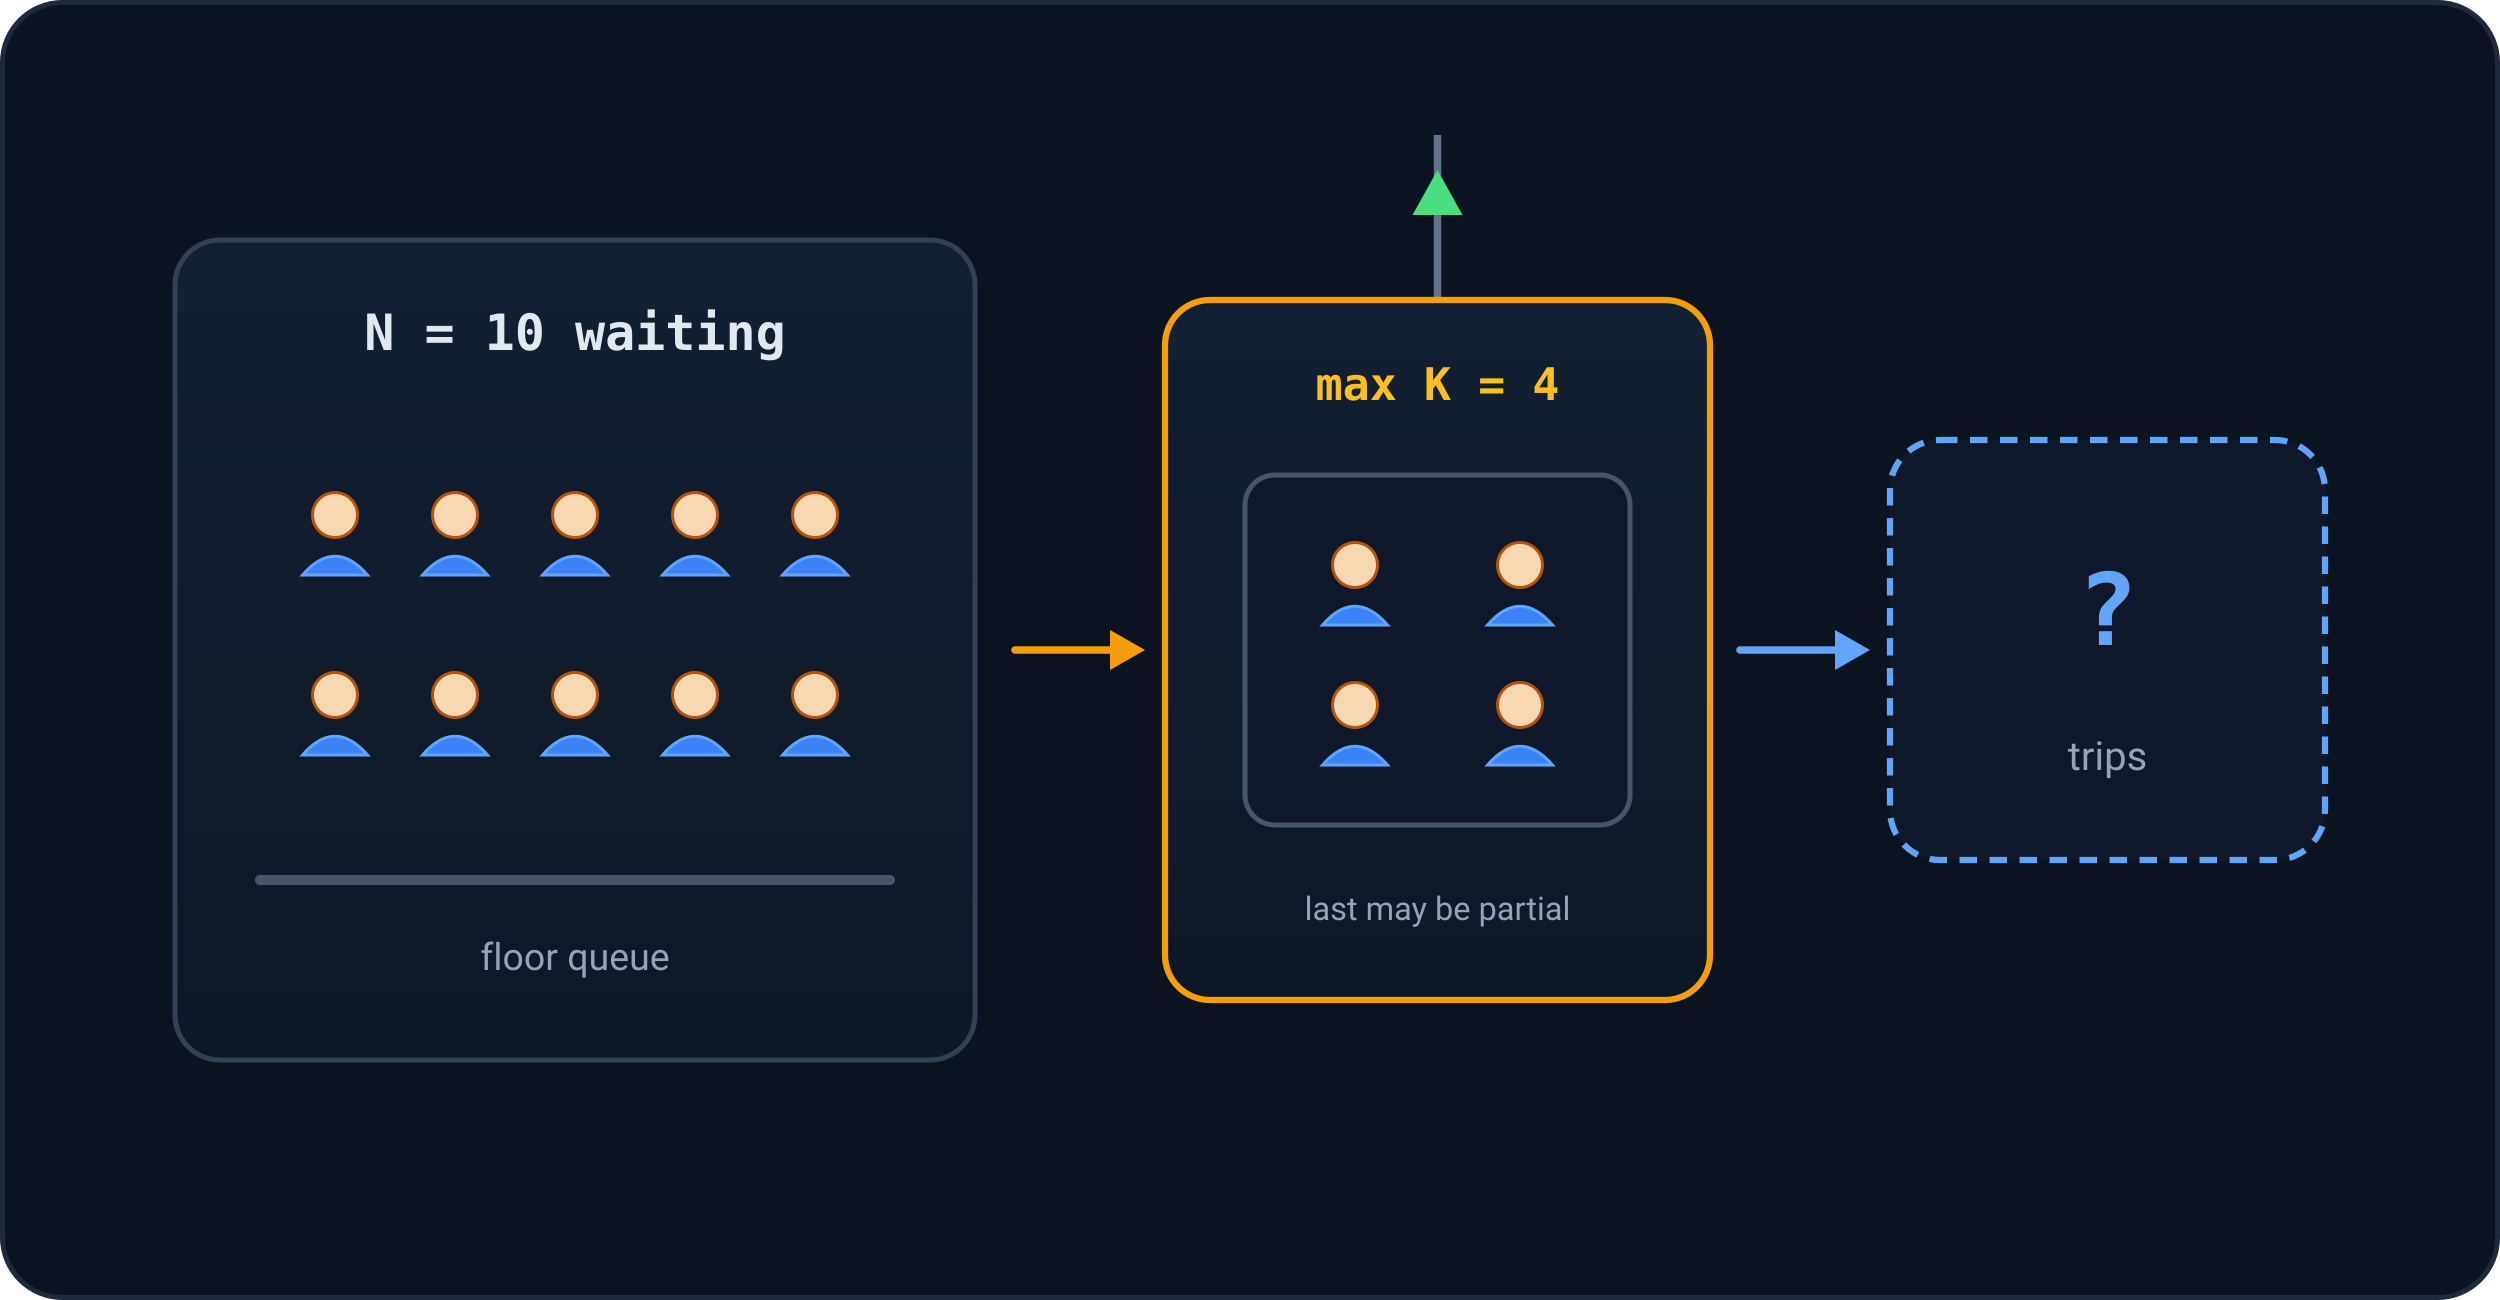
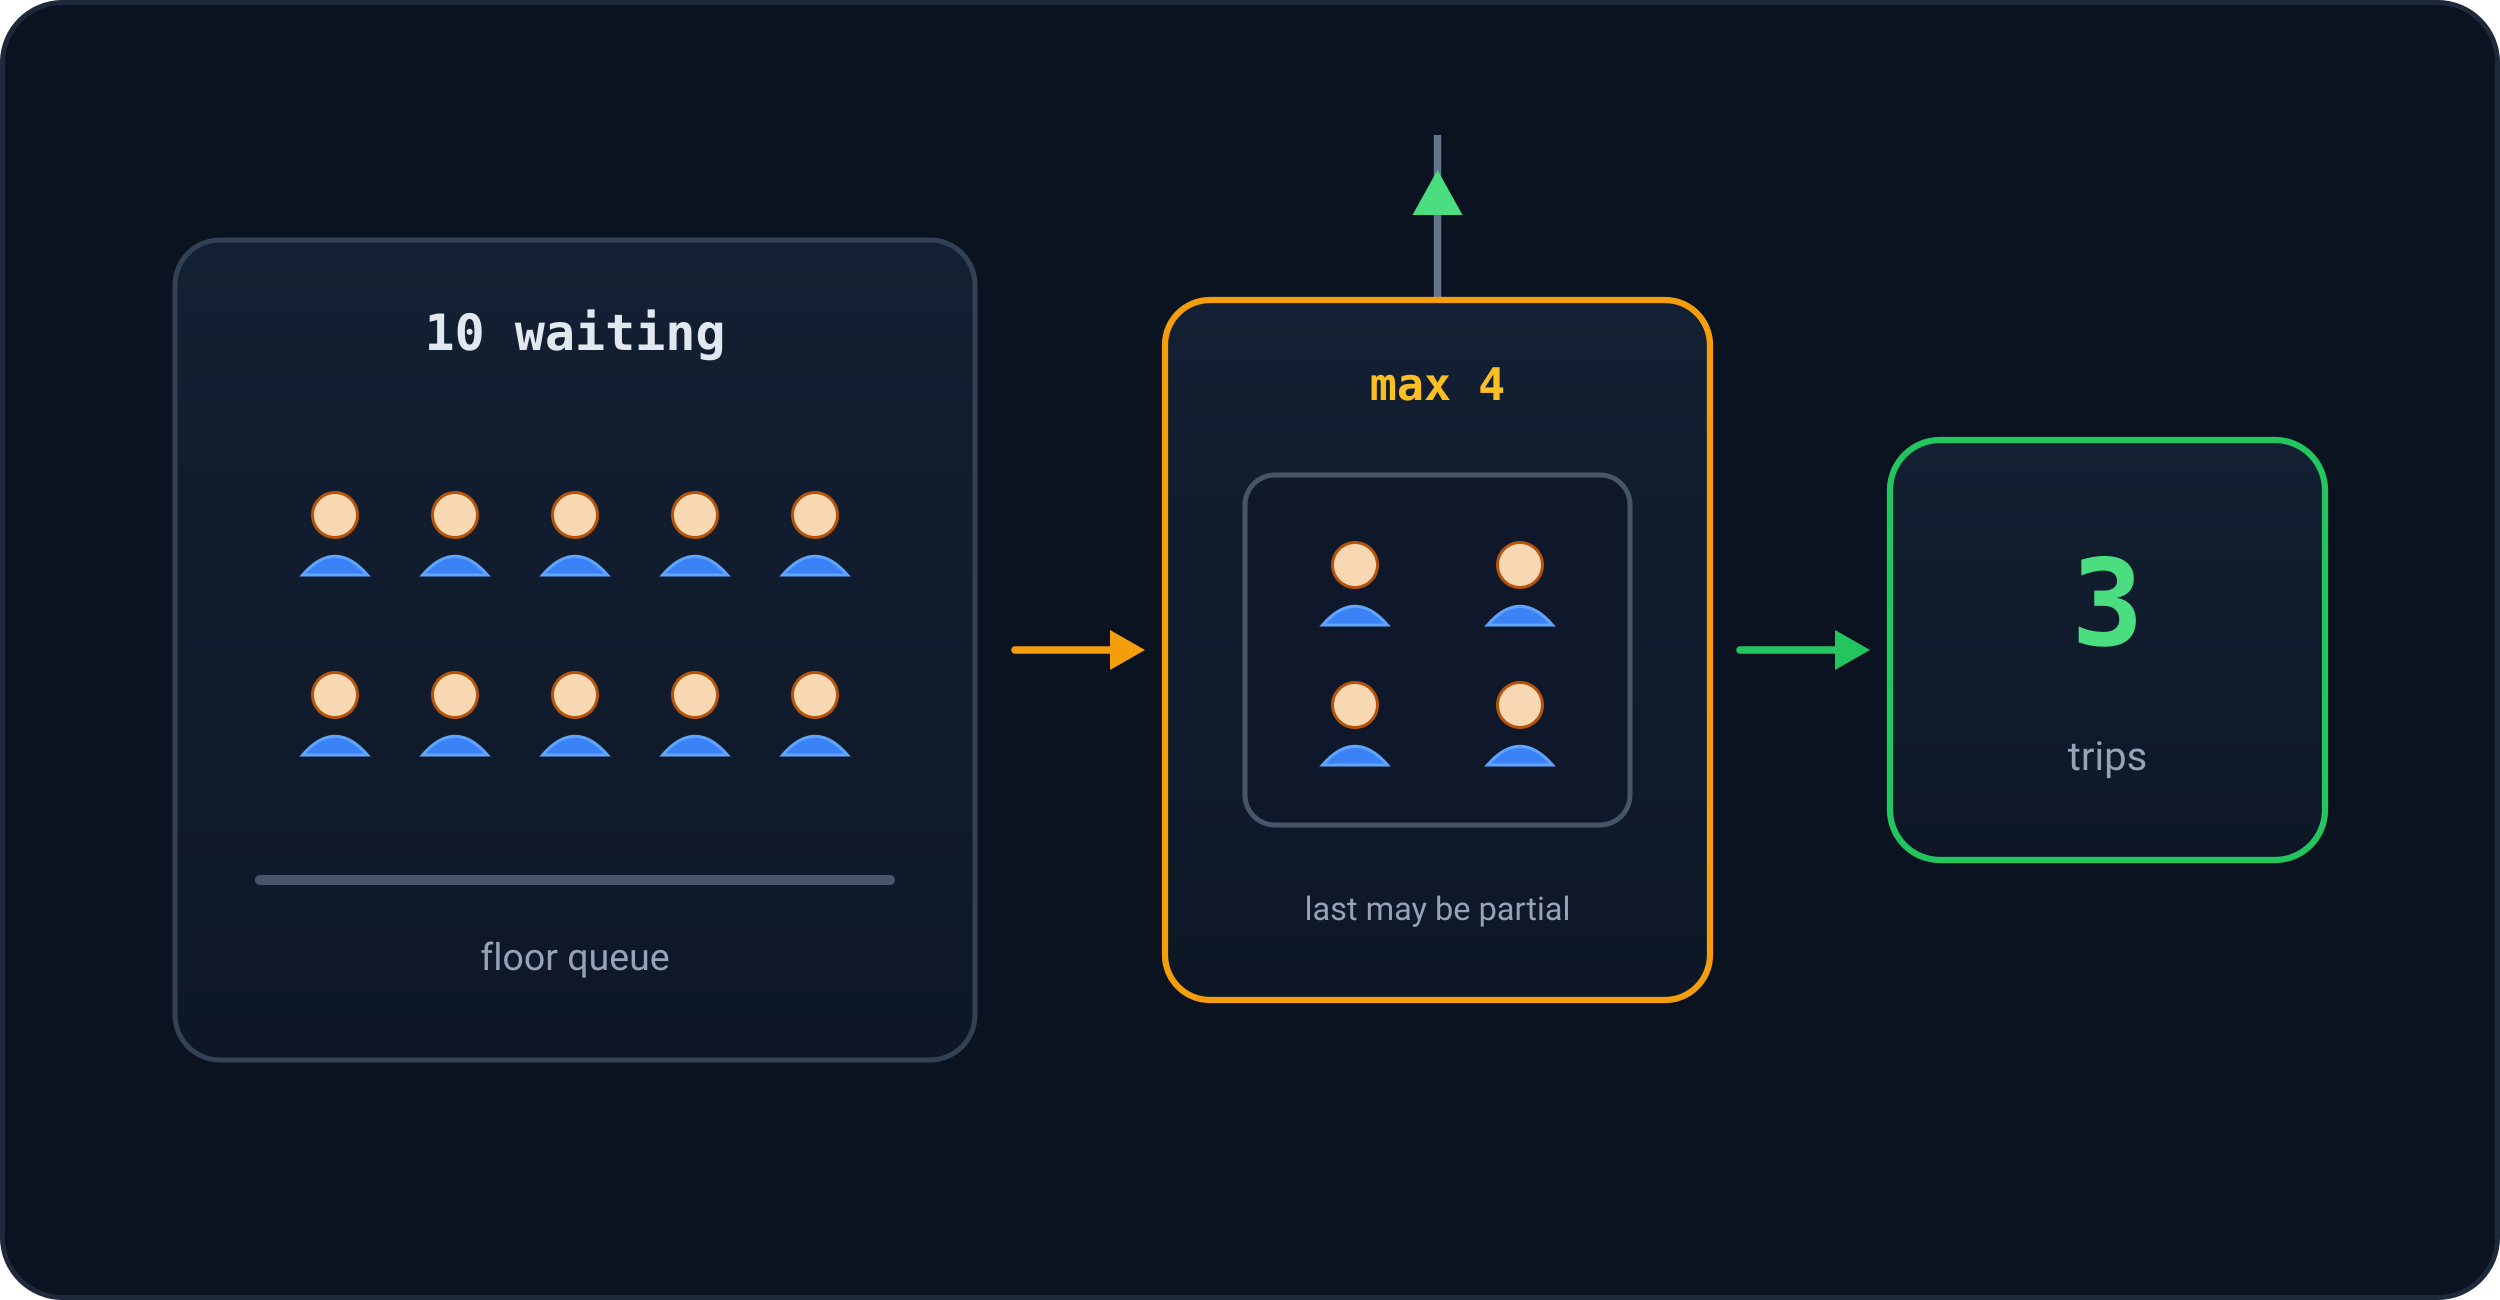
<svg xmlns="http://www.w3.org/2000/svg" viewBox="0 0 1000 520" role="img" aria-labelledby="elevTitle elevDesc">
  <defs>
    <linearGradient id="elvPanel" x1="0" y1="0" x2="0" y2="1">
      <stop offset="0%" stop-color="#132033" />
      <stop offset="100%" stop-color="#0d1726" />
    </linearGradient>
    <g id="personDot">
      <circle cx="0" cy="-12" r="9" fill="#f8d7b3" stroke="#b45309" stroke-width="1.2" />
      <path d="M -13 12 Q 0 -3 13 12 Z" fill="#3b82f6" stroke="#60a5fa" stroke-width="1.2" />
    </g>
  </defs>
  <rect x="1" y="1" width="998" height="518" rx="24" fill="#0b1220" stroke="#1e293b" stroke-width="2" />
  <g>
    <rect x="70" y="96" width="320" height="328" rx="18" fill="url(#elvPanel)" stroke="#334155" stroke-width="2" />
-     <text x="230" y="140" text-anchor="middle" font-family="ui-monospace, SFMono-Regular, Menlo, Consolas, monospace" font-size="20" font-weight="700" fill="#e2e8f0">N = 10 waiting</text>
+     <text x="230" y="140" text-anchor="middle" font-family="ui-monospace, SFMono-Regular, Menlo, Consolas, monospace" font-size="20" font-weight="700" fill="#e2e8f0">10 waiting</text>
    <g transform="translate(134 218)">
      <use href="#personDot" x="0" y="0" />
      <use href="#personDot" x="48" y="0" />
      <use href="#personDot" x="96" y="0" />
      <use href="#personDot" x="144" y="0" />
      <use href="#personDot" x="192" y="0" />
      <use href="#personDot" x="0" y="72" />
      <use href="#personDot" x="48" y="72" />
      <use href="#personDot" x="96" y="72" />
      <use href="#personDot" x="144" y="72" />
      <use href="#personDot" x="192" y="72" />
    </g>
    <line x1="104" y1="352" x2="356" y2="352" stroke="#475569" stroke-width="4" stroke-linecap="round" />
    <text x="230" y="388" text-anchor="middle" font-family="ui-sans-serif, system-ui, -apple-system, Segoe UI, Roboto, sans-serif" font-size="15" fill="#94a3b8">floor queue</text>
  </g>
  <g>
    <line x1="406" y1="260" x2="446" y2="260" stroke="#f59e0b" stroke-width="3" stroke-linecap="round" />
    <polygon points="444,252 458,260 444,268" fill="#f59e0b" />
    <line x1="575" y1="54" x2="575" y2="120" stroke="#64748b" stroke-width="3" />
    <polygon points="565,86 575,68 585,86" fill="#4ade80" />
    <rect x="466" y="120" width="218" height="280" rx="18" fill="url(#elvPanel)" stroke="#f59e0b" stroke-width="2.5" />
-     <text x="575" y="160" text-anchor="middle" font-family="ui-monospace, SFMono-Regular, Menlo, Consolas, monospace" font-size="18" font-weight="700" fill="#fbbf24">max K = 4</text>
+     <text x="575" y="160" text-anchor="middle" font-family="ui-monospace, SFMono-Regular, Menlo, Consolas, monospace" font-size="18" font-weight="700" fill="#fbbf24">max 4</text>
    <rect x="498" y="190" width="154" height="140" rx="12" fill="#0f172a" stroke="#475569" stroke-width="2" />
    <use href="#personDot" x="542" y="238" />
    <use href="#personDot" x="608" y="238" />
    <use href="#personDot" x="542" y="294" />
    <use href="#personDot" x="608" y="294" />
    <text x="575" y="368" text-anchor="middle" font-family="ui-sans-serif, system-ui, -apple-system, Segoe UI, Roboto, sans-serif" font-size="13" fill="#94a3b8">last may be partial</text>
  </g>
  <g>
-     <line x1="696" y1="260" x2="736" y2="260" stroke="#60a5fa" stroke-width="3" stroke-linecap="round" />
-     <polygon points="734,252 748,260 734,268" fill="#60a5fa" />
-     <rect x="756" y="176" width="174" height="168" rx="20" fill="#0f172a" stroke="#60a5fa" stroke-width="2.5" stroke-dasharray="7 5" />
-     <text x="843" y="258" text-anchor="middle" font-family="ui-monospace, SFMono-Regular, Menlo, Consolas, monospace" font-size="40" font-weight="700" fill="#60a5fa">?</text>
+     <line x1="696" y1="260" x2="736" y2="260" stroke="#22c55e" stroke-width="3" stroke-linecap="round" />
+     <polygon points="734,252 748,260 734,268" fill="#22c55e" />
+     <rect x="756" y="176" width="174" height="168" rx="20" fill="url(#elvPanel)" stroke="#22c55e" stroke-width="2.5" />
+     <text x="843" y="258" text-anchor="middle" font-family="ui-monospace, SFMono-Regular, Menlo, Consolas, monospace" font-size="48" font-weight="700" fill="#4ade80">3</text>
    <text x="843" y="308" text-anchor="middle" font-family="ui-sans-serif, system-ui, -apple-system, Segoe UI, Roboto, sans-serif" font-size="16" fill="#94a3b8">trips</text>
  </g>
</svg>
